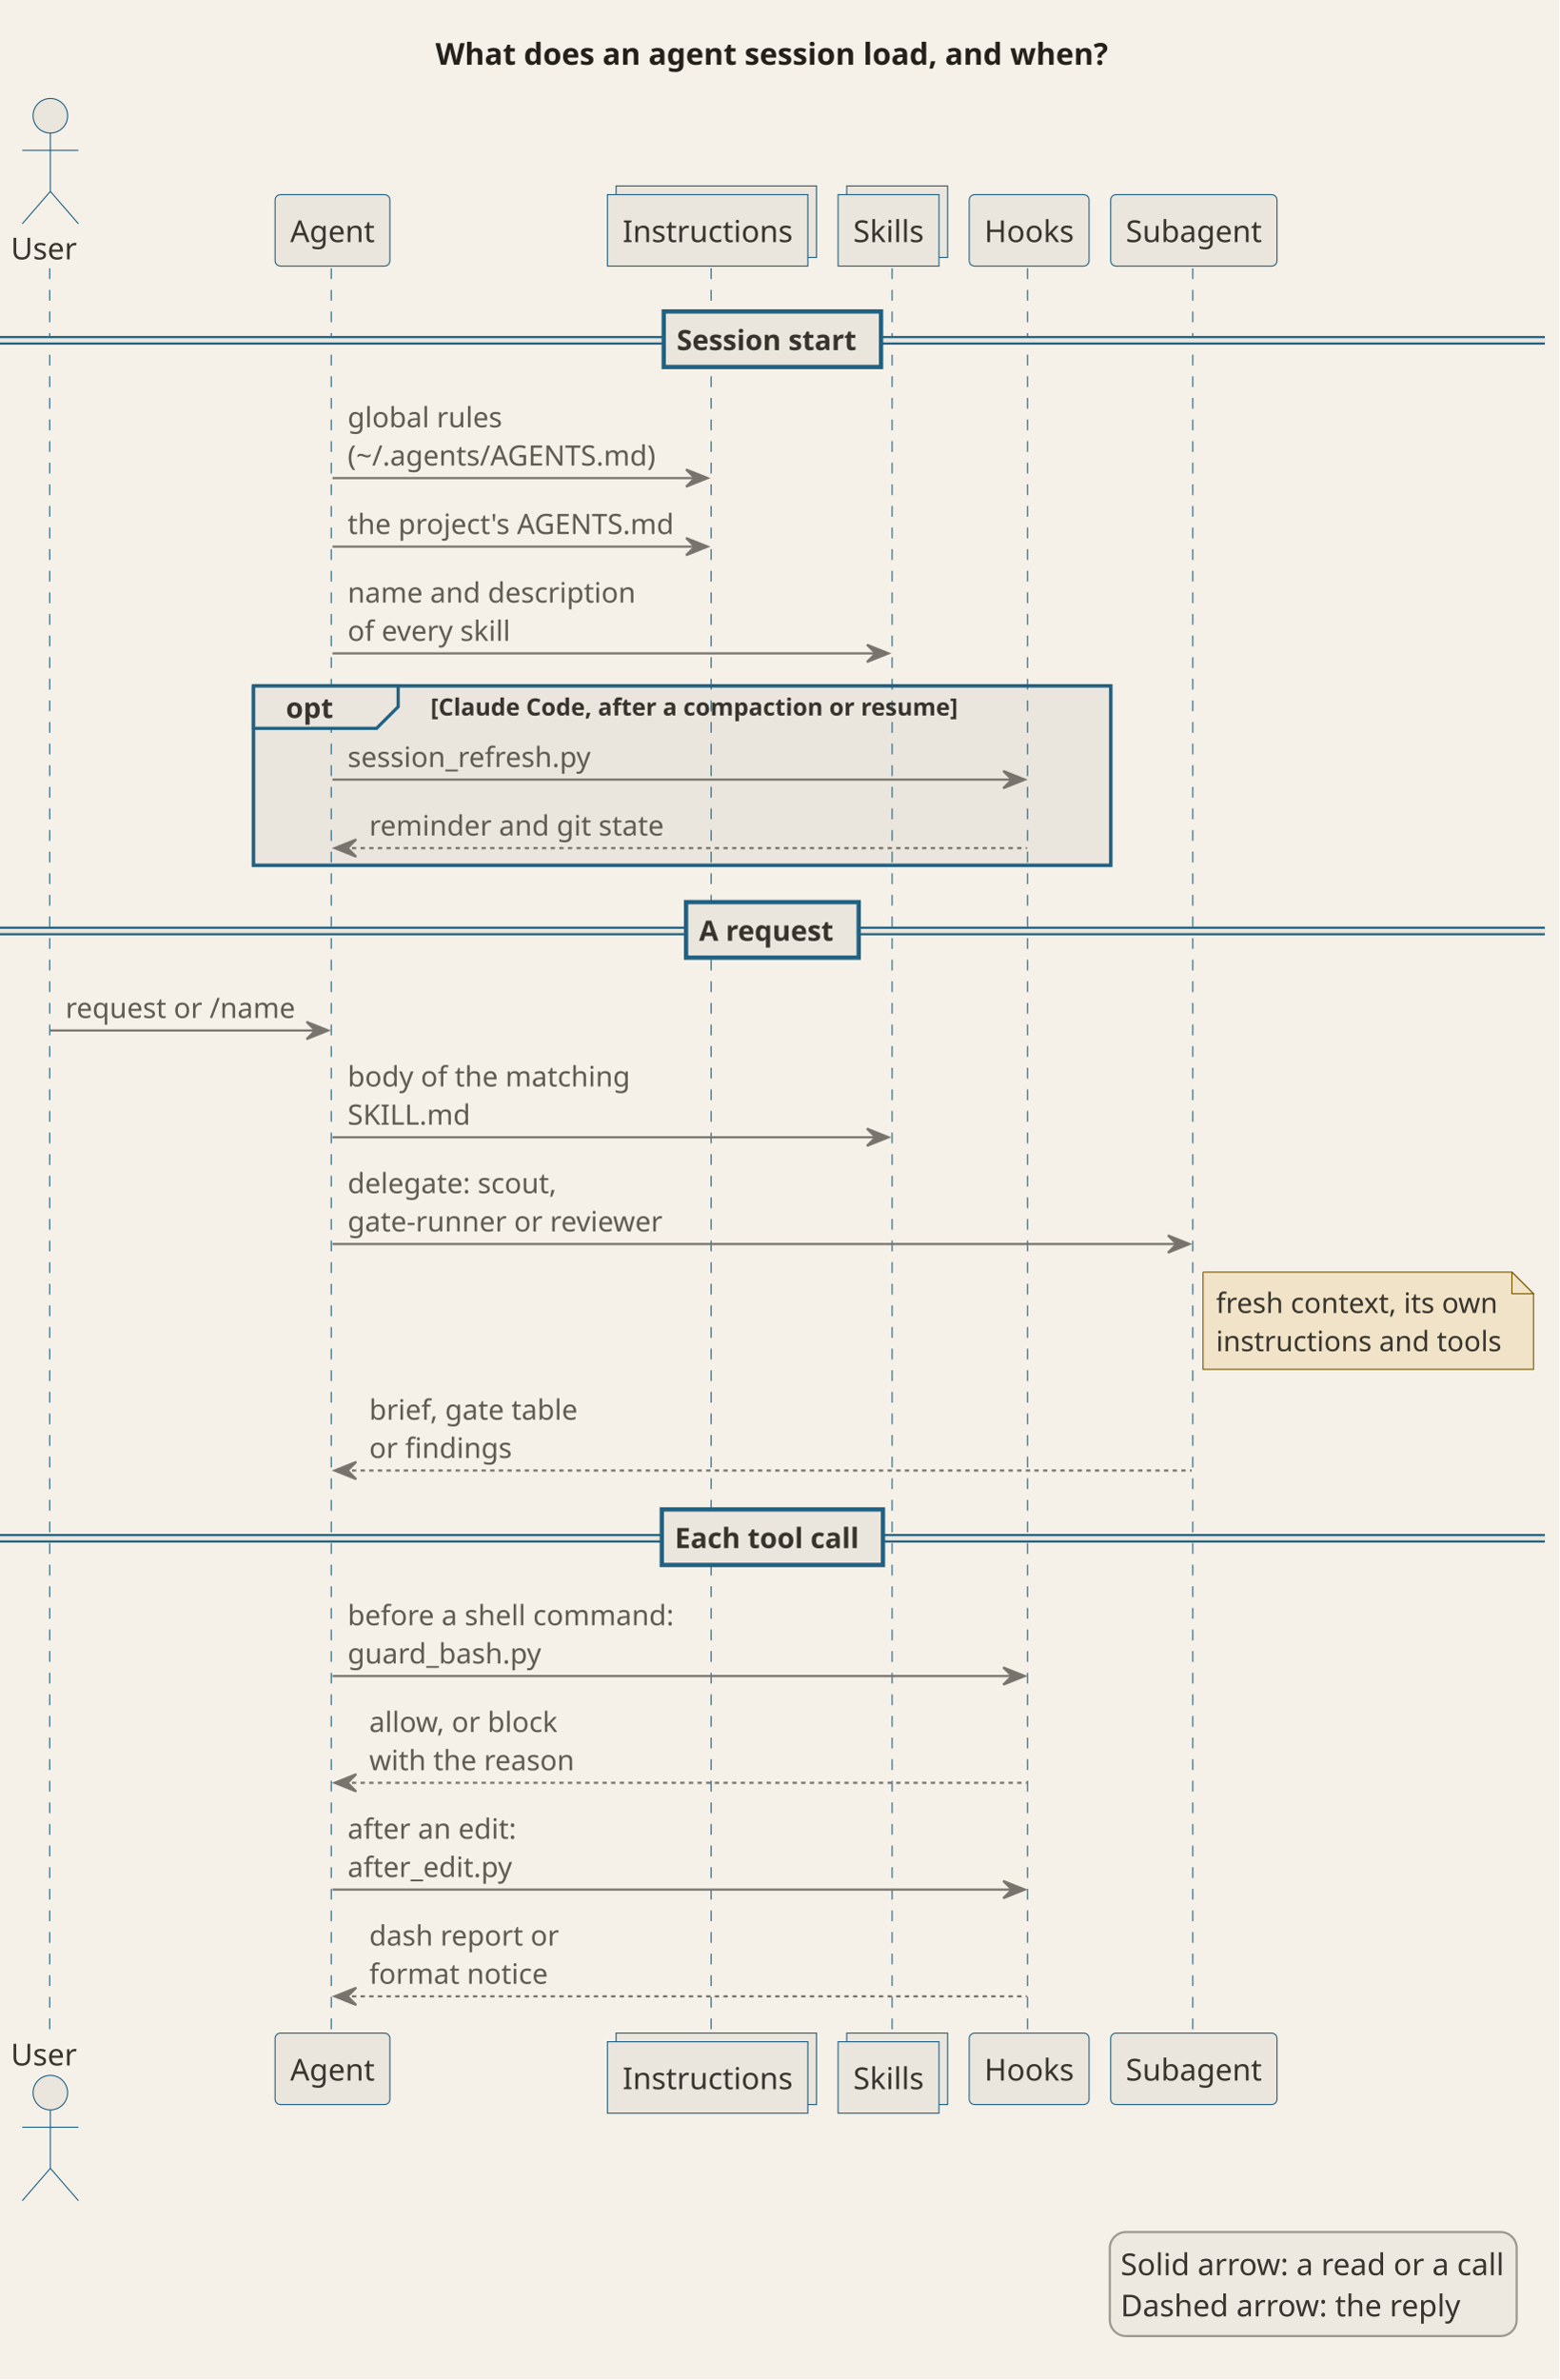
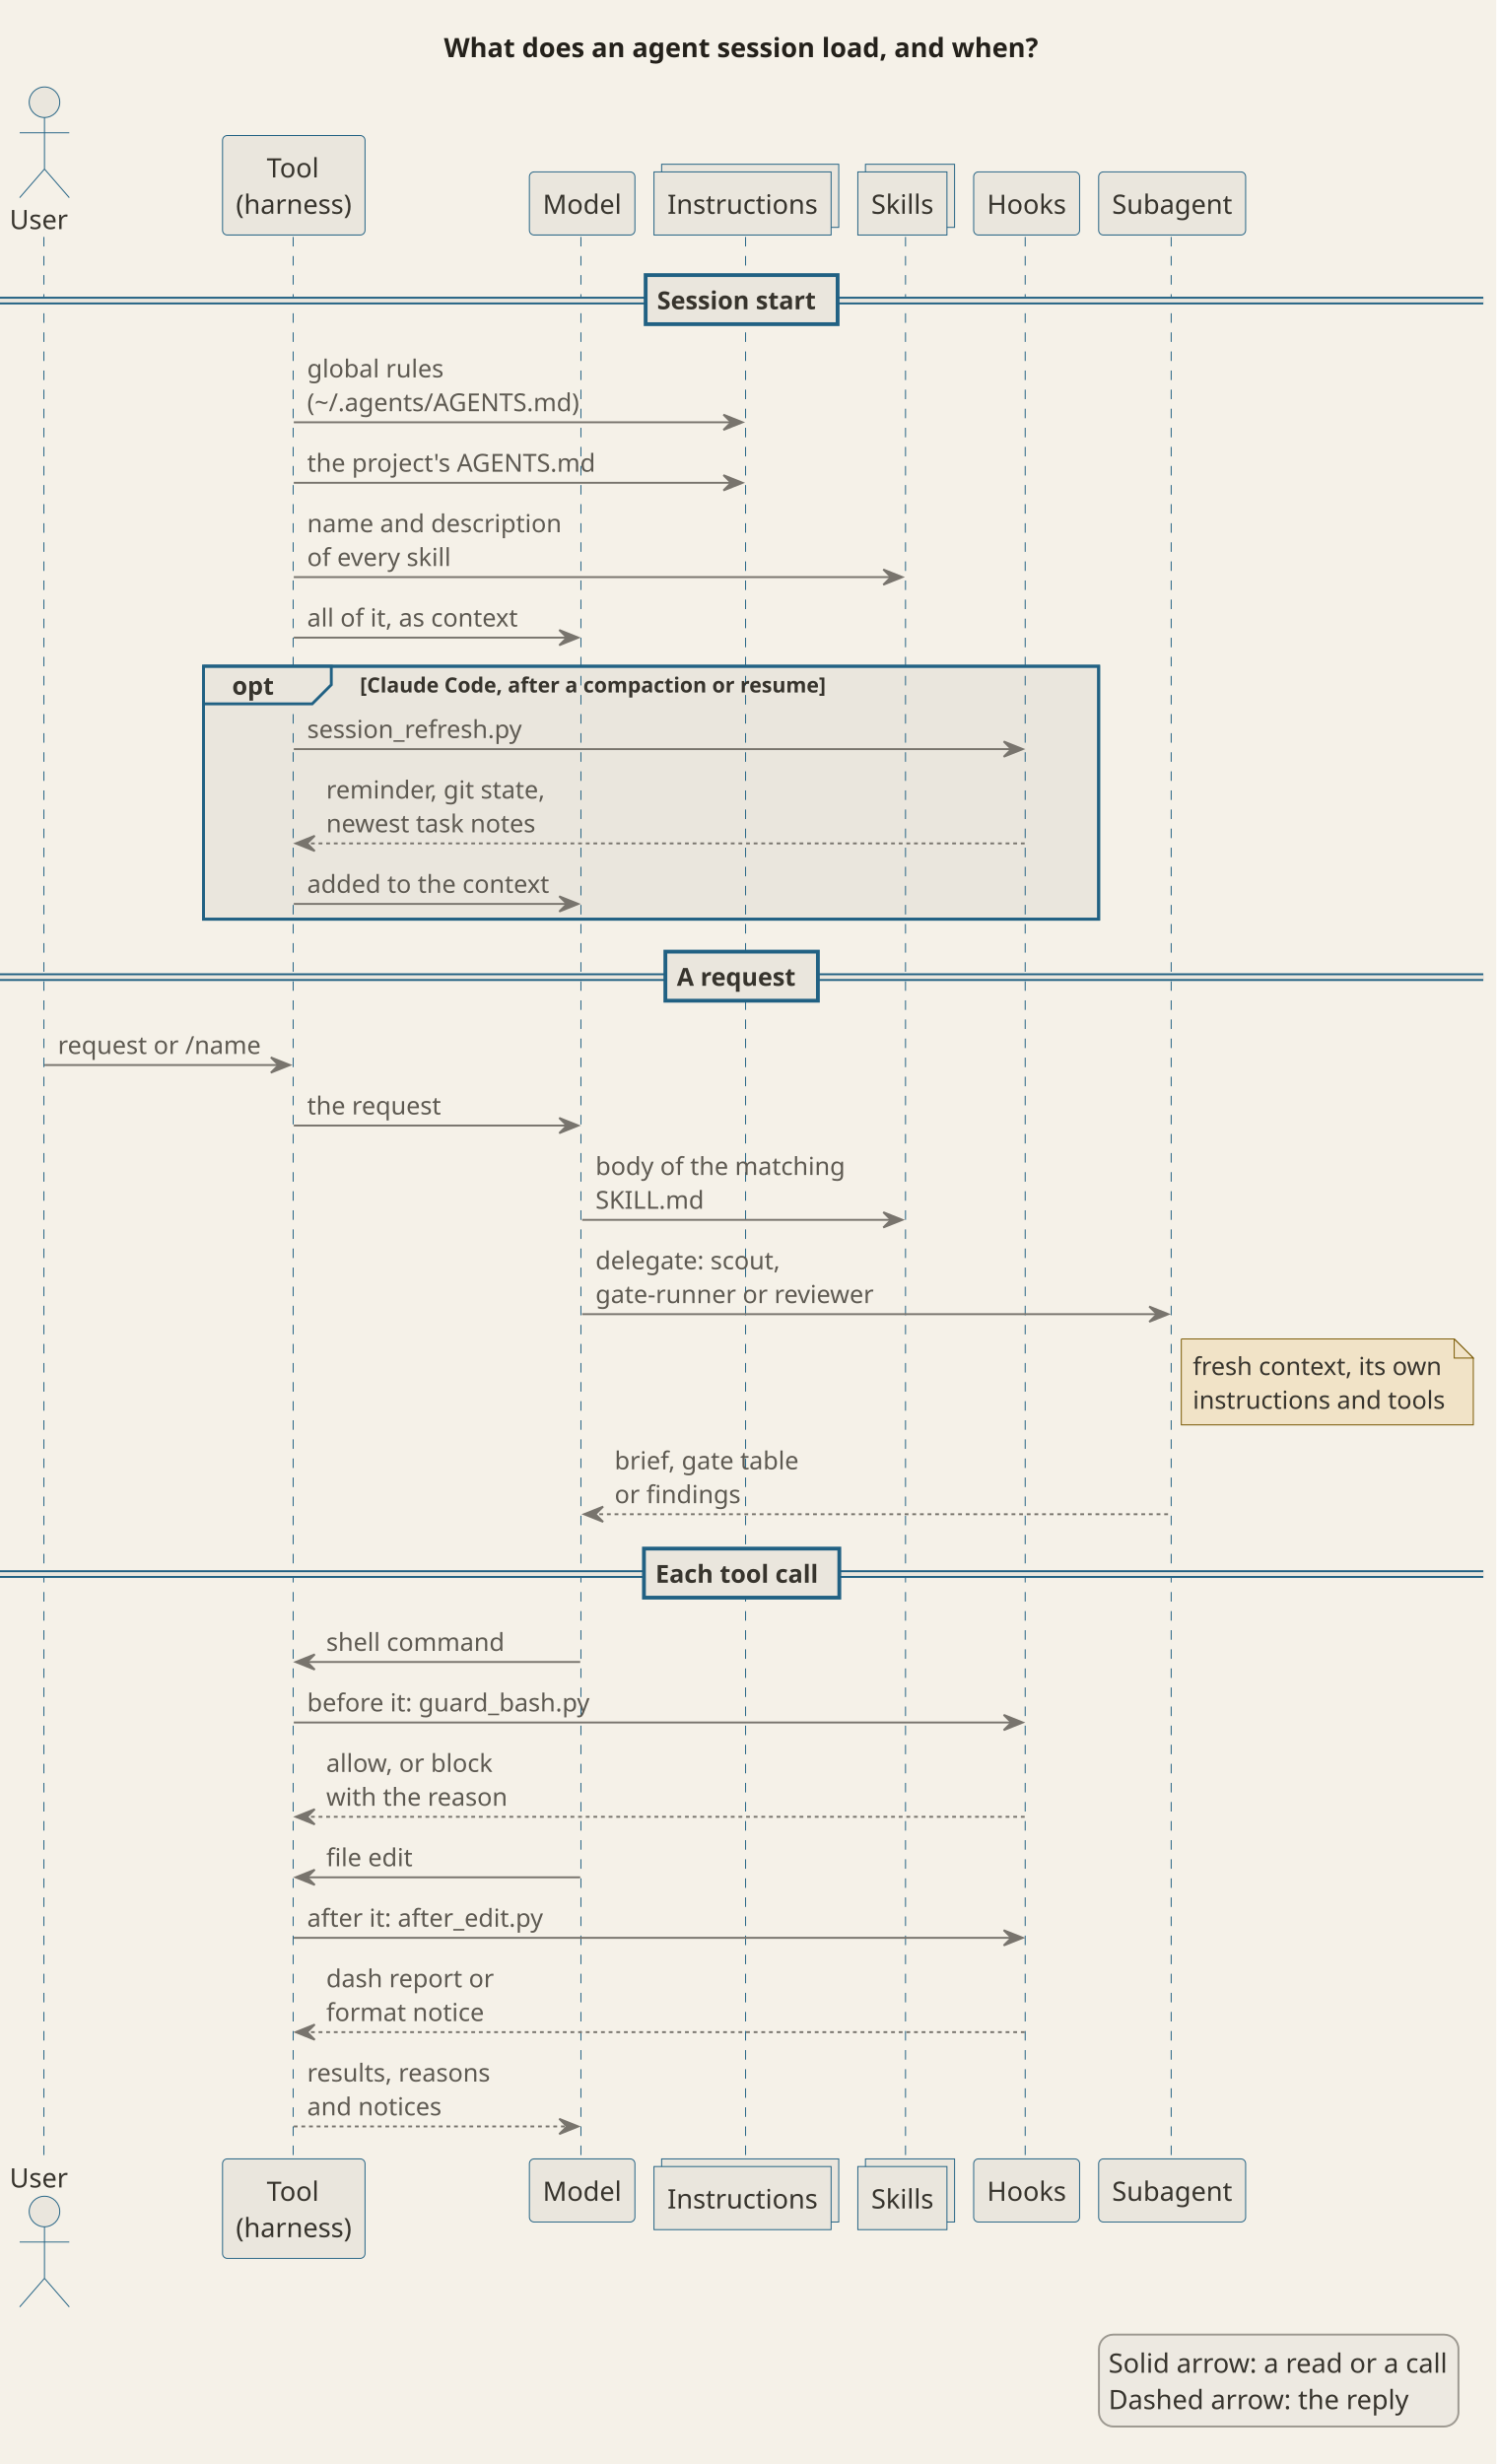
- <svg xmlns="http://www.w3.org/2000/svg" contentStyleType="text/css" data-diagram-type="SEQUENCE" height="1101px" preserveAspectRatio="none" style="width:722px;height:1101px;background:#F5F1E8;" version="1.1" viewBox="0 0 722 1101" width="722px" zoomAndPan="magnify">
+ <svg xmlns="http://www.w3.org/2000/svg" contentStyleType="text/css" data-diagram-type="SEQUENCE" height="1291px" preserveAspectRatio="none" style="width:784px;height:1291px;background:#F5F1E8;" version="1.1" viewBox="0 0 784 1291" width="784px" zoomAndPan="magnify">
  <defs />
  <g>
-     <rect fill="#F5F1E8" height="1101" style="stroke:none;stroke-width:1;" width="722" x="0" y="0" />
-     <text fill="#24211B" font-family="sans-serif" font-size="14" font-weight="bold" lengthAdjust="spacing" textLength="310.995" x="201.608" y="29.966">What does an agent session load, and when?</text>
-     <rect fill="#EAE6DD" height="83.118" style="stroke:#216183;stroke-width:1.5;" width="396.879" x="117.356" y="317.372" />
-     <g>
-       <rect fill="#000000" fill-opacity="0" height="817.769" width="8" x="19.309" y="124.136" />
-       <line style="stroke:#216183;stroke-width:0.5;stroke-dasharray:5.0,5.0;" x1="23" x2="23" y1="124.136" y2="941.904" />
-     </g>
-     <g>
-       <rect fill="#000000" fill-opacity="0" height="817.769" width="8" x="149.935" y="124.136" />
-       <line style="stroke:#216183;stroke-width:0.5;stroke-dasharray:5.0,5.0;" x1="153.356" x2="153.356" y1="124.136" y2="941.904" />
-     </g>
-     <g>
-       <rect fill="#000000" fill-opacity="0" height="817.769" width="8" x="325.632" y="124.136" />
-       <line style="stroke:#216183;stroke-width:0.5;stroke-dasharray:5.0,5.0;" x1="329.229" x2="329.229" y1="124.136" y2="941.904" />
-     </g>
-     <g>
-       <rect fill="#000000" fill-opacity="0" height="817.769" width="8" x="409.387" y="124.136" />
-       <line style="stroke:#216183;stroke-width:0.5;stroke-dasharray:5.0,5.0;" x1="413.035" x2="413.035" y1="124.136" y2="941.904" />
-     </g>
-     <g>
-       <rect fill="#000000" fill-opacity="0" height="817.769" width="8" x="472.487" y="124.136" />
-       <line style="stroke:#216183;stroke-width:0.5;stroke-dasharray:5.0,5.0;" x1="475.739" x2="475.739" y1="124.136" y2="941.904" />
-     </g>
-     <g>
-       <rect fill="#000000" fill-opacity="0" height="817.769" width="8" x="548.742" y="124.136" />
-       <line style="stroke:#216183;stroke-width:0.5;stroke-dasharray:5.0,5.0;" x1="552.235" x2="552.235" y1="124.136" y2="941.904" />
+     <rect fill="#F5F1E8" height="1291" style="stroke:none;stroke-width:1;" width="784" x="0" y="0" />
+     <text fill="#24211B" font-family="sans-serif" font-size="14" font-weight="bold" lengthAdjust="spacing" textLength="310.995" x="232.608" y="29.966">What does an agent session load, and when?</text>
+     <rect fill="#EAE6DD" height="132.53" style="stroke:#216183;stroke-width:1.5;" width="469.073" x="106.611" y="349.078" />
+     <g>
+       <rect fill="#000000" fill-opacity="0" height="1008.005" width="8" x="19.309" y="124.136" />
+       <line style="stroke:#216183;stroke-width:0.5;stroke-dasharray:5.0,5.0;" x1="23" x2="23" y1="124.136" y2="1132.14" />
+     </g>
+     <g>
+       <rect fill="#000000" fill-opacity="0" height="1008.005" width="8" x="149.935" y="124.136" />
+       <line style="stroke:#216183;stroke-width:0.5;stroke-dasharray:5.0,5.0;" x1="153.611" x2="153.611" y1="124.136" y2="1132.14" />
+     </g>
+     <g>
+       <rect fill="#000000" fill-opacity="0" height="1008.005" width="8" x="301.036" y="124.136" />
+       <line style="stroke:#216183;stroke-width:0.5;stroke-dasharray:5.0,5.0;" x1="304.393" x2="304.393" y1="124.136" y2="1132.14" />
+     </g>
+     <g>
+       <rect fill="#000000" fill-opacity="0" height="1008.005" width="8" x="387.082" y="124.136" />
+       <line style="stroke:#216183;stroke-width:0.5;stroke-dasharray:5.0,5.0;" x1="390.679" x2="390.679" y1="124.136" y2="1132.14" />
+     </g>
+     <g>
+       <rect fill="#000000" fill-opacity="0" height="1008.005" width="8" x="470.837" y="124.136" />
+       <line style="stroke:#216183;stroke-width:0.5;stroke-dasharray:5.0,5.0;" x1="474.485" x2="474.485" y1="124.136" y2="1132.14" />
+     </g>
+     <g>
+       <rect fill="#000000" fill-opacity="0" height="1008.005" width="8" x="533.937" y="124.136" />
+       <line style="stroke:#216183;stroke-width:0.5;stroke-dasharray:5.0,5.0;" x1="537.189" x2="537.189" y1="124.136" y2="1132.14" />
+     </g>
+     <g>
+       <rect fill="#000000" fill-opacity="0" height="1008.005" width="8" x="610.191" y="124.136" />
+       <line style="stroke:#216183;stroke-width:0.5;stroke-dasharray:5.0,5.0;" x1="613.684" x2="613.684" y1="124.136" y2="1132.14" />
    </g>
    <g class="participant participant-head" data-participant="user">
      <text fill="#37342D" font-family="sans-serif" font-size="14" lengthAdjust="spacing" textLength="30.618" x="5" y="120.034">User</text>
      <ellipse cx="23.309" cy="53.568" fill="#EAE6DD" rx="8" ry="8" style="stroke:#216183;stroke-width:0.5;" />
      <path d="M23.309,61.568 L23.309,88.568 M10.309,69.568 L36.309,69.568 M23.309,88.568 L10.309,103.568 M23.309,88.568 L36.309,103.568" fill="none" style="stroke:#216183;stroke-width:0.5;" />
    </g>
    <g class="participant participant-tail" data-participant="user">
-       <text fill="#37342D" font-family="sans-serif" font-size="14" lengthAdjust="spacing" textLength="30.618" x="5" y="955.87">User</text>
-       <ellipse cx="23.309" cy="968.472" fill="#EAE6DD" rx="8" ry="8" style="stroke:#216183;stroke-width:0.5;" />
-       <path d="M23.309,976.472 L23.309,1003.472 M10.309,984.472 L36.309,984.472 M23.309,1003.472 L10.309,1018.472 M23.309,1003.472 L36.309,1018.472" fill="none" style="stroke:#216183;stroke-width:0.5;" />
-     </g>
-     <g class="participant participant-head" data-participant="agent">
-       <rect fill="#EAE6DD" height="33.068" rx="2.5" ry="2.5" style="stroke:#216183;stroke-width:0.5;" width="53.158" x="127.356" y="90.068" />
-       <text fill="#37342D" font-family="sans-serif" font-size="14" lengthAdjust="spacing" textLength="39.158" x="134.356" y="112.034">Agent</text>
-     </g>
-     <g class="participant participant-tail" data-participant="agent">
-       <rect fill="#EAE6DD" height="33.068" rx="2.5" ry="2.5" style="stroke:#216183;stroke-width:0.5;" width="53.158" x="127.356" y="940.904" />
-       <text fill="#37342D" font-family="sans-serif" font-size="14" lengthAdjust="spacing" textLength="39.158" x="134.356" y="962.87">Agent</text>
+       <text fill="#37342D" font-family="sans-serif" font-size="14" lengthAdjust="spacing" textLength="30.618" x="5" y="1146.106">User</text>
+       <ellipse cx="23.309" cy="1158.708" fill="#EAE6DD" rx="8" ry="8" style="stroke:#216183;stroke-width:0.5;" />
+       <path d="M23.309,1166.708 L23.309,1193.708 M10.309,1174.708 L36.309,1174.708 M23.309,1193.708 L10.309,1208.708 M23.309,1193.708 L36.309,1208.708" fill="none" style="stroke:#216183;stroke-width:0.5;" />
+     </g>
+     <g class="participant participant-head" data-participant="tool">
+       <rect fill="#EAE6DD" height="52.136" rx="2.5" ry="2.5" style="stroke:#216183;stroke-width:0.5;" width="74.648" x="116.611" y="71" />
+       <text fill="#37342D" font-family="sans-serif" font-size="14" lengthAdjust="spacing" textLength="28.336" x="139.767" y="92.966">Tool</text>
+       <text fill="#37342D" font-family="sans-serif" font-size="14" lengthAdjust="spacing" textLength="60.648" x="123.611" y="112.034">(harness)</text>
+     </g>
+     <g class="participant participant-tail" data-participant="tool">
+       <rect fill="#EAE6DD" height="52.136" rx="2.5" ry="2.5" style="stroke:#216183;stroke-width:0.5;" width="74.648" x="116.611" y="1131.14" />
+       <text fill="#37342D" font-family="sans-serif" font-size="14" lengthAdjust="spacing" textLength="28.336" x="139.767" y="1153.106">Tool</text>
+       <text fill="#37342D" font-family="sans-serif" font-size="14" lengthAdjust="spacing" textLength="60.648" x="123.611" y="1172.174">(harness)</text>
+     </g>
+     <g class="participant participant-head" data-participant="model">
+       <rect fill="#EAE6DD" height="33.068" rx="2.5" ry="2.5" style="stroke:#216183;stroke-width:0.5;" width="55.286" x="277.393" y="90.068" />
+       <text fill="#37342D" font-family="sans-serif" font-size="14" lengthAdjust="spacing" textLength="41.286" x="284.393" y="112.034">Model</text>
+     </g>
+     <g class="participant participant-tail" data-participant="model">
+       <rect fill="#EAE6DD" height="33.068" rx="2.5" ry="2.5" style="stroke:#216183;stroke-width:0.5;" width="55.286" x="277.393" y="1131.14" />
+       <text fill="#37342D" font-family="sans-serif" font-size="14" lengthAdjust="spacing" textLength="41.286" x="284.393" y="1153.106">Model</text>
    </g>
    <g class="participant participant-head" data-participant="rules">
-       <rect fill="#EAE6DD" height="33.068" style="stroke:#216183;stroke-width:0.5;" width="92.806" x="285.229" y="86.068" />
-       <rect fill="#EAE6DD" height="33.068" style="stroke:#216183;stroke-width:0.5;" width="92.806" x="281.229" y="90.068" />
-       <text fill="#37342D" font-family="sans-serif" font-size="14" lengthAdjust="spacing" textLength="78.806" x="288.229" y="112.034">Instructions</text>
+       <rect fill="#EAE6DD" height="33.068" style="stroke:#216183;stroke-width:0.5;" width="92.806" x="346.679" y="86.068" />
+       <rect fill="#EAE6DD" height="33.068" style="stroke:#216183;stroke-width:0.5;" width="92.806" x="342.679" y="90.068" />
+       <text fill="#37342D" font-family="sans-serif" font-size="14" lengthAdjust="spacing" textLength="78.806" x="349.679" y="112.034">Instructions</text>
    </g>
    <g class="participant participant-tail" data-participant="rules">
-       <rect fill="#EAE6DD" height="33.068" style="stroke:#216183;stroke-width:0.5;" width="92.806" x="285.229" y="940.904" />
-       <rect fill="#EAE6DD" height="33.068" style="stroke:#216183;stroke-width:0.5;" width="92.806" x="281.229" y="944.904" />
-       <text fill="#37342D" font-family="sans-serif" font-size="14" lengthAdjust="spacing" textLength="78.806" x="288.229" y="966.87">Instructions</text>
+       <rect fill="#EAE6DD" height="33.068" style="stroke:#216183;stroke-width:0.5;" width="92.806" x="346.679" y="1131.14" />
+       <rect fill="#EAE6DD" height="33.068" style="stroke:#216183;stroke-width:0.5;" width="92.806" x="342.679" y="1135.14" />
+       <text fill="#37342D" font-family="sans-serif" font-size="14" lengthAdjust="spacing" textLength="78.806" x="349.679" y="1157.106">Instructions</text>
    </g>
    <g class="participant participant-head" data-participant="skills">
-       <rect fill="#EAE6DD" height="33.068" style="stroke:#216183;stroke-width:0.5;" width="46.704" x="392.035" y="86.068" />
-       <rect fill="#EAE6DD" height="33.068" style="stroke:#216183;stroke-width:0.5;" width="46.704" x="388.035" y="90.068" />
-       <text fill="#37342D" font-family="sans-serif" font-size="14" lengthAdjust="spacing" textLength="32.704" x="395.035" y="112.034">Skills</text>
+       <rect fill="#EAE6DD" height="33.068" style="stroke:#216183;stroke-width:0.5;" width="46.704" x="453.485" y="86.068" />
+       <rect fill="#EAE6DD" height="33.068" style="stroke:#216183;stroke-width:0.5;" width="46.704" x="449.485" y="90.068" />
+       <text fill="#37342D" font-family="sans-serif" font-size="14" lengthAdjust="spacing" textLength="32.704" x="456.485" y="112.034">Skills</text>
    </g>
    <g class="participant participant-tail" data-participant="skills">
-       <rect fill="#EAE6DD" height="33.068" style="stroke:#216183;stroke-width:0.5;" width="46.704" x="392.035" y="940.904" />
-       <rect fill="#EAE6DD" height="33.068" style="stroke:#216183;stroke-width:0.5;" width="46.704" x="388.035" y="944.904" />
-       <text fill="#37342D" font-family="sans-serif" font-size="14" lengthAdjust="spacing" textLength="32.704" x="395.035" y="966.87">Skills</text>
+       <rect fill="#EAE6DD" height="33.068" style="stroke:#216183;stroke-width:0.5;" width="46.704" x="453.485" y="1131.14" />
+       <rect fill="#EAE6DD" height="33.068" style="stroke:#216183;stroke-width:0.5;" width="46.704" x="449.485" y="1135.14" />
+       <text fill="#37342D" font-family="sans-serif" font-size="14" lengthAdjust="spacing" textLength="32.704" x="456.485" y="1157.106">Skills</text>
    </g>
    <g class="participant participant-head" data-participant="hooks">
-       <rect fill="#EAE6DD" height="33.068" rx="2.5" ry="2.5" style="stroke:#216183;stroke-width:0.5;" width="55.496" x="448.739" y="90.068" />
-       <text fill="#37342D" font-family="sans-serif" font-size="14" lengthAdjust="spacing" textLength="41.496" x="455.739" y="112.034">Hooks</text>
+       <rect fill="#EAE6DD" height="33.068" rx="2.5" ry="2.5" style="stroke:#216183;stroke-width:0.5;" width="55.496" x="510.189" y="90.068" />
+       <text fill="#37342D" font-family="sans-serif" font-size="14" lengthAdjust="spacing" textLength="41.496" x="517.189" y="112.034">Hooks</text>
    </g>
    <g class="participant participant-tail" data-participant="hooks">
-       <rect fill="#EAE6DD" height="33.068" rx="2.5" ry="2.5" style="stroke:#216183;stroke-width:0.5;" width="55.496" x="448.739" y="940.904" />
-       <text fill="#37342D" font-family="sans-serif" font-size="14" lengthAdjust="spacing" textLength="41.496" x="455.739" y="962.87">Hooks</text>
+       <rect fill="#EAE6DD" height="33.068" rx="2.5" ry="2.5" style="stroke:#216183;stroke-width:0.5;" width="55.496" x="510.189" y="1131.14" />
+       <text fill="#37342D" font-family="sans-serif" font-size="14" lengthAdjust="spacing" textLength="41.496" x="517.189" y="1153.106">Hooks</text>
    </g>
    <g class="participant participant-head" data-participant="sub">
-       <rect fill="#EAE6DD" height="33.068" rx="2.5" ry="2.5" style="stroke:#216183;stroke-width:0.5;" width="77.014" x="514.235" y="90.068" />
-       <text fill="#37342D" font-family="sans-serif" font-size="14" lengthAdjust="spacing" textLength="63.014" x="521.235" y="112.034">Subagent</text>
+       <rect fill="#EAE6DD" height="33.068" rx="2.5" ry="2.5" style="stroke:#216183;stroke-width:0.5;" width="77.014" x="575.684" y="90.068" />
+       <text fill="#37342D" font-family="sans-serif" font-size="14" lengthAdjust="spacing" textLength="63.014" x="582.684" y="112.034">Subagent</text>
    </g>
    <g class="participant participant-tail" data-participant="sub">
-       <rect fill="#EAE6DD" height="33.068" rx="2.5" ry="2.5" style="stroke:#216183;stroke-width:0.5;" width="77.014" x="514.235" y="940.904" />
-       <text fill="#37342D" font-family="sans-serif" font-size="14" lengthAdjust="spacing" textLength="63.014" x="521.235" y="962.87">Subagent</text>
-     </g>
-     <rect fill="#EAE6DD" height="3" style="stroke:#EAE6DD;stroke-width:1;" width="715.21" x="0" y="155.989" />
-     <line style="stroke:#216183;stroke-width:1;" x1="0" x2="715.21" y1="155.989" y2="155.989" />
-     <line style="stroke:#216183;stroke-width:1;" x1="0" x2="715.21" y1="158.989" y2="158.989" />
-     <rect fill="#EAE6DD" height="25.706" style="stroke:#216183;stroke-width:2;" width="100.606" x="307.302" y="144.136" />
-     <text fill="#37342D" font-family="sans-serif" font-size="13" font-weight="bold" lengthAdjust="spacing" textLength="83.226" x="313.302" y="162.033">Session start</text>
-     <g class="message" data-participant-1="agent" data-participant-2="rules">
-       <polygon fill="#78746D" points="317.632,217.254,327.632,221.254,317.632,225.254,321.632,221.254" style="stroke:#78746D;stroke-width:1;" />
-       <line style="stroke:#78746D;stroke-width:1;" x1="153.935" x2="323.632" y1="221.254" y2="221.254" />
+       <rect fill="#EAE6DD" height="33.068" rx="2.5" ry="2.5" style="stroke:#216183;stroke-width:0.5;" width="77.014" x="575.684" y="1131.14" />
+       <text fill="#37342D" font-family="sans-serif" font-size="14" lengthAdjust="spacing" textLength="63.014" x="582.684" y="1153.106">Subagent</text>
+     </g>
+     <rect fill="#EAE6DD" height="3" style="stroke:#EAE6DD;stroke-width:1;" width="777.21" x="0" y="155.989" />
+     <line style="stroke:#216183;stroke-width:1;" x1="0" x2="777.21" y1="155.989" y2="155.989" />
+     <line style="stroke:#216183;stroke-width:1;" x1="0" x2="777.21" y1="158.989" y2="158.989" />
+     <rect fill="#EAE6DD" height="25.706" style="stroke:#216183;stroke-width:2;" width="100.606" x="338.302" y="144.136" />
+     <text fill="#37342D" font-family="sans-serif" font-size="13" font-weight="bold" lengthAdjust="spacing" textLength="83.226" x="344.302" y="162.033">Session start</text>
+     <g class="message" data-participant-1="tool" data-participant-2="rules">
+       <polygon fill="#78746D" points="379.082,217.254,389.082,221.254,379.082,225.254,383.082,221.254" style="stroke:#78746D;stroke-width:1;" />
+       <line style="stroke:#78746D;stroke-width:1;" x1="153.935" x2="385.082" y1="221.254" y2="221.254" />
      <text fill="#5E5A52" font-family="sans-serif" font-size="13" lengthAdjust="spacing" textLength="71.552" x="160.935" y="197.739">global rules</text>
      <text fill="#5E5A52" font-family="sans-serif" font-size="13" lengthAdjust="spacing" textLength="142.844" x="160.935" y="215.445">(~/.agents/AGENTS.md)</text>
    </g>
-     <g class="message" data-participant-1="agent" data-participant-2="rules">
-       <polygon fill="#78746D" points="317.632,248.96,327.632,252.96,317.632,256.96,321.632,252.96" style="stroke:#78746D;stroke-width:1;" />
-       <line style="stroke:#78746D;stroke-width:1;" x1="153.935" x2="323.632" y1="252.96" y2="252.96" />
+     <g class="message" data-participant-1="tool" data-participant-2="rules">
+       <polygon fill="#78746D" points="379.082,248.96,389.082,252.96,379.082,256.96,383.082,252.96" style="stroke:#78746D;stroke-width:1;" />
+       <line style="stroke:#78746D;stroke-width:1;" x1="153.935" x2="385.082" y1="252.96" y2="252.96" />
      <text fill="#5E5A52" font-family="sans-serif" font-size="13" lengthAdjust="spacing" textLength="151.697" x="160.935" y="247.151">the project's AGENTS.md</text>
    </g>
-     <g class="message" data-participant-1="agent" data-participant-2="skills">
-       <polygon fill="#78746D" points="401.387,298.372,411.387,302.372,401.387,306.372,405.387,302.372" style="stroke:#78746D;stroke-width:1;" />
-       <line style="stroke:#78746D;stroke-width:1;" x1="153.935" x2="407.387" y1="302.372" y2="302.372" />
+     <g class="message" data-participant-1="tool" data-participant-2="skills">
+       <polygon fill="#78746D" points="462.837,298.372,472.837,302.372,462.837,306.372,466.837,302.372" style="stroke:#78746D;stroke-width:1;" />
+       <line style="stroke:#78746D;stroke-width:1;" x1="153.935" x2="468.837" y1="302.372" y2="302.372" />
      <text fill="#5E5A52" font-family="sans-serif" font-size="13" lengthAdjust="spacing" textLength="133.354" x="160.935" y="278.857">name and description</text>
      <text fill="#5E5A52" font-family="sans-serif" font-size="13" lengthAdjust="spacing" textLength="75.595" x="160.935" y="296.563">of every skill</text>
    </g>
-     <path d="M117.356,317.372 L184.339,317.372 L184.339,327.078 L174.339,337.078 L117.356,337.078 L117.356,317.372" fill="#EAE6DD" style="stroke:#216183;stroke-width:1.5;" />
-     <rect fill="none" height="83.118" style="stroke:#216183;stroke-width:1.5;" width="396.879" x="117.356" y="317.372" />
-     <text fill="#37342D" font-family="sans-serif" font-size="13" font-weight="bold" lengthAdjust="spacing" textLength="21.983" x="132.356" y="332.269">opt</text>
-     <text fill="#37342D" font-family="sans-serif" font-size="11" font-weight="bold" lengthAdjust="spacing" textLength="244.143" x="199.339" y="331.131">[Claude Code, after a compaction or resume]</text>
-     <g class="message" data-participant-1="agent" data-participant-2="hooks">
-       <polygon fill="#78746D" points="464.487,356.784,474.487,360.784,464.487,364.784,468.487,360.784" style="stroke:#78746D;stroke-width:1;" />
-       <line style="stroke:#78746D;stroke-width:1;" x1="153.935" x2="470.487" y1="360.784" y2="360.784" />
-       <text fill="#5E5A52" font-family="sans-serif" font-size="13" lengthAdjust="spacing" textLength="113.282" x="160.935" y="354.975">session_refresh.py</text>
-     </g>
-     <g class="message" data-participant-1="hooks" data-participant-2="agent">
-       <polygon fill="#78746D" points="164.935,388.49,154.935,392.49,164.935,396.49,160.935,392.49" style="stroke:#78746D;stroke-width:1;" />
-       <line style="stroke:#78746D;stroke-width:1;stroke-dasharray:2.0,2.0;" x1="158.935" x2="475.487" y1="392.49" y2="392.49" />
-       <text fill="#5E5A52" font-family="sans-serif" font-size="13" lengthAdjust="spacing" textLength="136.682" x="170.935" y="386.681">reminder and git state</text>
-     </g>
-     <rect fill="#EAE6DD" height="3" style="stroke:#EAE6DD;stroke-width:1;" width="715.21" x="0" y="429.343" />
-     <line style="stroke:#216183;stroke-width:1;" x1="0" x2="715.21" y1="429.343" y2="429.343" />
-     <line style="stroke:#216183;stroke-width:1;" x1="0" x2="715.21" y1="432.343" y2="432.343" />
-     <rect fill="#EAE6DD" height="25.706" style="stroke:#216183;stroke-width:2;" width="79.923" x="317.644" y="417.49" />
-     <text fill="#37342D" font-family="sans-serif" font-size="13" font-weight="bold" lengthAdjust="spacing" textLength="62.543" x="323.644" y="435.387">A request</text>
-     <g class="message" data-participant-1="user" data-participant-2="agent">
-       <polygon fill="#78746D" points="141.935,472.902,151.935,476.902,141.935,480.902,145.935,476.902" style="stroke:#78746D;stroke-width:1;" />
-       <line style="stroke:#78746D;stroke-width:1;" x1="23.309" x2="147.935" y1="476.902" y2="476.902" />
-       <text fill="#5E5A52" font-family="sans-serif" font-size="13" lengthAdjust="spacing" textLength="106.626" x="30.309" y="471.093">request or /name</text>
-     </g>
-     <g class="message" data-participant-1="agent" data-participant-2="skills">
-       <polygon fill="#78746D" points="401.387,522.314,411.387,526.314,401.387,530.314,405.387,526.314" style="stroke:#78746D;stroke-width:1;" />
-       <line style="stroke:#78746D;stroke-width:1;" x1="153.935" x2="407.387" y1="526.314" y2="526.314" />
-       <text fill="#5E5A52" font-family="sans-serif" font-size="13" lengthAdjust="spacing" textLength="130.819" x="160.935" y="502.799">body of the matching</text>
-       <text fill="#5E5A52" font-family="sans-serif" font-size="13" lengthAdjust="spacing" textLength="56.849" x="160.935" y="520.505">SKILL.md</text>
-     </g>
-     <g class="message" data-participant-1="agent" data-participant-2="sub">
-       <polygon fill="#78746D" points="540.742,571.726,550.742,575.726,540.742,579.726,544.742,575.726" style="stroke:#78746D;stroke-width:1;" />
-       <line style="stroke:#78746D;stroke-width:1;" x1="153.935" x2="546.742" y1="575.726" y2="575.726" />
-       <text fill="#5E5A52" font-family="sans-serif" font-size="13" lengthAdjust="spacing" textLength="96.733" x="160.935" y="552.211">delegate: scout,</text>
-       <text fill="#5E5A52" font-family="sans-serif" font-size="13" lengthAdjust="spacing" textLength="146.575" x="160.935" y="569.917">gate-runner or reviewer</text>
-     </g>
-     <path d="M557,588.726 L557,633.726 L710,633.726 L710,598.726 L700,588.726 L557,588.726" fill="#F1E3C7" style="stroke:#775600;stroke-width:0.5;" />
-     <path d="M700,588.726 L700,598.726 L710,598.726 L700,588.726" fill="#F1E3C7" style="stroke:#775600;stroke-width:0.5;" />
-     <text fill="#37342D" font-family="sans-serif" font-size="13" lengthAdjust="spacing" textLength="131.183" x="563" y="607.623">fresh context, its own</text>
-     <text fill="#37342D" font-family="sans-serif" font-size="13" lengthAdjust="spacing" textLength="132.21" x="563" y="625.329">instructions and tools</text>
-     <g class="message" data-participant-1="sub" data-participant-2="agent">
-       <polygon fill="#78746D" points="164.935,676.55,154.935,680.55,164.935,684.55,160.935,680.55" style="stroke:#78746D;stroke-width:1;" />
-       <line style="stroke:#78746D;stroke-width:1;stroke-dasharray:2.0,2.0;" x1="158.935" x2="551.742" y1="680.55" y2="680.55" />
-       <text fill="#5E5A52" font-family="sans-serif" font-size="13" lengthAdjust="spacing" textLength="96.746" x="170.935" y="657.035">brief, gate table</text>
-       <text fill="#5E5A52" font-family="sans-serif" font-size="13" lengthAdjust="spacing" textLength="66.079" x="170.935" y="674.741">or findings</text>
-     </g>
-     <rect fill="#EAE6DD" height="3" style="stroke:#EAE6DD;stroke-width:1;" width="715.21" x="0" y="710.403" />
-     <line style="stroke:#216183;stroke-width:1;" x1="0" x2="715.21" y1="710.403" y2="710.403" />
-     <line style="stroke:#216183;stroke-width:1;" x1="0" x2="715.21" y1="713.403" y2="713.403" />
-     <rect fill="#EAE6DD" height="25.706" style="stroke:#216183;stroke-width:2;" width="102.374" x="306.418" y="698.55" />
-     <text fill="#37342D" font-family="sans-serif" font-size="13" font-weight="bold" lengthAdjust="spacing" textLength="84.994" x="312.418" y="716.447">Each tool call</text>
-     <g class="message" data-participant-1="agent" data-participant-2="hooks">
-       <polygon fill="#78746D" points="464.487,771.668,474.487,775.668,464.487,779.668,468.487,775.668" style="stroke:#78746D;stroke-width:1;" />
-       <line style="stroke:#78746D;stroke-width:1;" x1="153.935" x2="470.487" y1="775.668" y2="775.668" />
-       <text fill="#5E5A52" font-family="sans-serif" font-size="13" lengthAdjust="spacing" textLength="151.32" x="160.935" y="752.153">before a shell command:</text>
-       <text fill="#5E5A52" font-family="sans-serif" font-size="13" lengthAdjust="spacing" textLength="90.116" x="160.935" y="769.859">guard_bash.py</text>
-     </g>
-     <g class="message" data-participant-1="hooks" data-participant-2="agent">
-       <polygon fill="#78746D" points="164.935,821.08,154.935,825.08,164.935,829.08,160.935,825.08" style="stroke:#78746D;stroke-width:1;" />
-       <line style="stroke:#78746D;stroke-width:1;stroke-dasharray:2.0,2.0;" x1="158.935" x2="475.487" y1="825.08" y2="825.08" />
-       <text fill="#5E5A52" font-family="sans-serif" font-size="13" lengthAdjust="spacing" textLength="87.958" x="170.935" y="801.565">allow, or block</text>
-       <text fill="#5E5A52" font-family="sans-serif" font-size="13" lengthAdjust="spacing" textLength="95.238" x="170.935" y="819.271">with the reason</text>
-     </g>
-     <g class="message" data-participant-1="agent" data-participant-2="hooks">
-       <polygon fill="#78746D" points="464.487,870.492,474.487,874.492,464.487,878.492,468.487,874.492" style="stroke:#78746D;stroke-width:1;" />
-       <line style="stroke:#78746D;stroke-width:1;" x1="153.935" x2="470.487" y1="874.492" y2="874.492" />
-       <text fill="#5E5A52" font-family="sans-serif" font-size="13" lengthAdjust="spacing" textLength="78.104" x="160.935" y="850.977">after an edit:</text>
-       <text fill="#5E5A52" font-family="sans-serif" font-size="13" lengthAdjust="spacing" textLength="76.414" x="160.935" y="868.683">after_edit.py</text>
-     </g>
-     <g class="message" data-participant-1="hooks" data-participant-2="agent">
-       <polygon fill="#78746D" points="164.935,919.904,154.935,923.904,164.935,927.904,160.935,923.904" style="stroke:#78746D;stroke-width:1;" />
-       <line style="stroke:#78746D;stroke-width:1;stroke-dasharray:2.0,2.0;" x1="158.935" x2="475.487" y1="923.904" y2="923.904" />
-       <text fill="#5E5A52" font-family="sans-serif" font-size="13" lengthAdjust="spacing" textLength="88.166" x="170.935" y="900.389">dash report or</text>
-       <text fill="#5E5A52" font-family="sans-serif" font-size="13" lengthAdjust="spacing" textLength="82.745" x="170.935" y="918.095">format notice</text>
-     </g>
-     <rect fill="#EDE9E1" height="48.136" rx="7.5" ry="7.5" style="stroke:#9C9890;stroke-width:1;" width="188.373" x="513.837" y="1032.972" />
-     <text fill="#37342D" font-family="sans-serif" font-size="14" lengthAdjust="spacing" textLength="178.373" x="518.837" y="1052.938">Solid arrow: a read or a call</text>
-     <text fill="#37342D" font-family="sans-serif" font-size="14" lengthAdjust="spacing" textLength="158.143" x="518.837" y="1072.006">Dashed arrow: the reply</text>
+     <g class="message" data-participant-1="tool" data-participant-2="model">
+       <polygon fill="#78746D" points="293.036,330.078,303.036,334.078,293.036,338.078,297.036,334.078" style="stroke:#78746D;stroke-width:1;" />
+       <line style="stroke:#78746D;stroke-width:1;" x1="153.935" x2="299.036" y1="334.078" y2="334.078" />
+       <text fill="#5E5A52" font-family="sans-serif" font-size="13" lengthAdjust="spacing" textLength="110.643" x="160.935" y="328.269">all of it, as context</text>
+     </g>
+     <path d="M106.611,349.078 L173.594,349.078 L173.594,358.784 L163.594,368.784 L106.611,368.784 L106.611,349.078" fill="#EAE6DD" style="stroke:#216183;stroke-width:1.5;" />
+     <rect fill="none" height="132.53" style="stroke:#216183;stroke-width:1.5;" width="469.073" x="106.611" y="349.078" />
+     <text fill="#37342D" font-family="sans-serif" font-size="13" font-weight="bold" lengthAdjust="spacing" textLength="21.983" x="121.611" y="363.975">opt</text>
+     <text fill="#37342D" font-family="sans-serif" font-size="11" font-weight="bold" lengthAdjust="spacing" textLength="244.143" x="188.594" y="362.837">[Claude Code, after a compaction or resume]</text>
+     <g class="message" data-participant-1="tool" data-participant-2="hooks">
+       <polygon fill="#78746D" points="525.937,388.49,535.937,392.49,525.937,396.49,529.937,392.49" style="stroke:#78746D;stroke-width:1;" />
+       <line style="stroke:#78746D;stroke-width:1;" x1="153.935" x2="531.937" y1="392.49" y2="392.49" />
+       <text fill="#5E5A52" font-family="sans-serif" font-size="13" lengthAdjust="spacing" textLength="113.282" x="160.935" y="386.681">session_refresh.py</text>
+     </g>
+     <g class="message" data-participant-1="hooks" data-participant-2="tool">
+       <polygon fill="#78746D" points="164.935,437.902,154.935,441.902,164.935,445.902,160.935,441.902" style="stroke:#78746D;stroke-width:1;" />
+       <line style="stroke:#78746D;stroke-width:1;stroke-dasharray:2.0,2.0;" x1="158.935" x2="536.937" y1="441.902" y2="441.902" />
+       <text fill="#5E5A52" font-family="sans-serif" font-size="13" lengthAdjust="spacing" textLength="116.948" x="170.935" y="418.387">reminder, git state,</text>
+       <text fill="#5E5A52" font-family="sans-serif" font-size="13" lengthAdjust="spacing" textLength="109.902" x="170.935" y="436.093">newest task notes</text>
+     </g>
+     <g class="message" data-participant-1="tool" data-participant-2="model">
+       <polygon fill="#78746D" points="293.036,469.608,303.036,473.608,293.036,477.608,297.036,473.608" style="stroke:#78746D;stroke-width:1;" />
+       <line style="stroke:#78746D;stroke-width:1;" x1="153.935" x2="299.036" y1="473.608" y2="473.608" />
+       <text fill="#5E5A52" font-family="sans-serif" font-size="13" lengthAdjust="spacing" textLength="127.101" x="160.935" y="467.799">added to the context</text>
+     </g>
+     <rect fill="#EAE6DD" height="3" style="stroke:#EAE6DD;stroke-width:1;" width="777.21" x="0" y="510.461" />
+     <line style="stroke:#216183;stroke-width:1;" x1="0" x2="777.21" y1="510.461" y2="510.461" />
+     <line style="stroke:#216183;stroke-width:1;" x1="0" x2="777.21" y1="513.461" y2="513.461" />
+     <rect fill="#EAE6DD" height="25.706" style="stroke:#216183;stroke-width:2;" width="79.923" x="348.644" y="498.608" />
+     <text fill="#37342D" font-family="sans-serif" font-size="13" font-weight="bold" lengthAdjust="spacing" textLength="62.543" x="354.644" y="516.505">A request</text>
+     <g class="message" data-participant-1="user" data-participant-2="tool">
+       <polygon fill="#78746D" points="141.935,554.02,151.935,558.02,141.935,562.02,145.935,558.02" style="stroke:#78746D;stroke-width:1;" />
+       <line style="stroke:#78746D;stroke-width:1;" x1="23.309" x2="147.935" y1="558.02" y2="558.02" />
+       <text fill="#5E5A52" font-family="sans-serif" font-size="13" lengthAdjust="spacing" textLength="106.626" x="30.309" y="552.211">request or /name</text>
+     </g>
+     <g class="message" data-participant-1="tool" data-participant-2="model">
+       <polygon fill="#78746D" points="293.036,585.726,303.036,589.726,293.036,593.726,297.036,589.726" style="stroke:#78746D;stroke-width:1;" />
+       <line style="stroke:#78746D;stroke-width:1;" x1="153.935" x2="299.036" y1="589.726" y2="589.726" />
+       <text fill="#5E5A52" font-family="sans-serif" font-size="13" lengthAdjust="spacing" textLength="70.421" x="160.935" y="583.917">the request</text>
+     </g>
+     <g class="message" data-participant-1="model" data-participant-2="skills">
+       <polygon fill="#78746D" points="462.837,635.138,472.837,639.138,462.837,643.138,466.837,639.138" style="stroke:#78746D;stroke-width:1;" />
+       <line style="stroke:#78746D;stroke-width:1;" x1="305.036" x2="468.837" y1="639.138" y2="639.138" />
+       <text fill="#5E5A52" font-family="sans-serif" font-size="13" lengthAdjust="spacing" textLength="130.819" x="312.036" y="615.623">body of the matching</text>
+       <text fill="#5E5A52" font-family="sans-serif" font-size="13" lengthAdjust="spacing" textLength="56.849" x="312.036" y="633.329">SKILL.md</text>
+     </g>
+     <g class="message" data-participant-1="model" data-participant-2="sub">
+       <polygon fill="#78746D" points="602.191,684.55,612.191,688.55,602.191,692.55,606.191,688.55" style="stroke:#78746D;stroke-width:1;" />
+       <line style="stroke:#78746D;stroke-width:1;" x1="305.036" x2="608.191" y1="688.55" y2="688.55" />
+       <text fill="#5E5A52" font-family="sans-serif" font-size="13" lengthAdjust="spacing" textLength="96.733" x="312.036" y="665.035">delegate: scout,</text>
+       <text fill="#5E5A52" font-family="sans-serif" font-size="13" lengthAdjust="spacing" textLength="146.575" x="312.036" y="682.741">gate-runner or reviewer</text>
+     </g>
+     <path d="M619,701.55 L619,746.55 L772,746.55 L772,711.55 L762,701.55 L619,701.55" fill="#F1E3C7" style="stroke:#775600;stroke-width:0.5;" />
+     <path d="M762,701.55 L762,711.55 L772,711.55 L762,701.55" fill="#F1E3C7" style="stroke:#775600;stroke-width:0.5;" />
+     <text fill="#37342D" font-family="sans-serif" font-size="13" lengthAdjust="spacing" textLength="131.183" x="625" y="720.447">fresh context, its own</text>
+     <text fill="#37342D" font-family="sans-serif" font-size="13" lengthAdjust="spacing" textLength="132.21" x="625" y="738.153">instructions and tools</text>
+     <g class="message" data-participant-1="sub" data-participant-2="model">
+       <polygon fill="#78746D" points="316.036,789.374,306.036,793.374,316.036,797.374,312.036,793.374" style="stroke:#78746D;stroke-width:1;" />
+       <line style="stroke:#78746D;stroke-width:1;stroke-dasharray:2.0,2.0;" x1="310.036" x2="613.191" y1="793.374" y2="793.374" />
+       <text fill="#5E5A52" font-family="sans-serif" font-size="13" lengthAdjust="spacing" textLength="96.746" x="322.036" y="769.859">brief, gate table</text>
+       <text fill="#5E5A52" font-family="sans-serif" font-size="13" lengthAdjust="spacing" textLength="66.079" x="322.036" y="787.565">or findings</text>
+     </g>
+     <rect fill="#EAE6DD" height="3" style="stroke:#EAE6DD;stroke-width:1;" width="777.21" x="0" y="823.227" />
+     <line style="stroke:#216183;stroke-width:1;" x1="0" x2="777.21" y1="823.227" y2="823.227" />
+     <line style="stroke:#216183;stroke-width:1;" x1="0" x2="777.21" y1="826.227" y2="826.227" />
+     <rect fill="#EAE6DD" height="25.706" style="stroke:#216183;stroke-width:2;" width="102.374" x="337.418" y="811.374" />
+     <text fill="#37342D" font-family="sans-serif" font-size="13" font-weight="bold" lengthAdjust="spacing" textLength="84.994" x="343.418" y="829.271">Each tool call</text>
+     <g class="message" data-participant-1="model" data-participant-2="tool">
+       <polygon fill="#78746D" points="164.935,866.786,154.935,870.786,164.935,874.786,160.935,870.786" style="stroke:#78746D;stroke-width:1;" />
+       <line style="stroke:#78746D;stroke-width:1;" x1="158.935" x2="304.036" y1="870.786" y2="870.786" />
+       <text fill="#5E5A52" font-family="sans-serif" font-size="13" lengthAdjust="spacing" textLength="93.418" x="170.935" y="864.977">shell command</text>
+     </g>
+     <g class="message" data-participant-1="tool" data-participant-2="hooks">
+       <polygon fill="#78746D" points="525.937,898.492,535.937,902.492,525.937,906.492,529.937,902.492" style="stroke:#78746D;stroke-width:1;" />
+       <line style="stroke:#78746D;stroke-width:1;" x1="153.935" x2="531.937" y1="902.492" y2="902.492" />
+       <text fill="#5E5A52" font-family="sans-serif" font-size="13" lengthAdjust="spacing" textLength="148.772" x="160.935" y="896.683">before it: guard_bash.py</text>
+     </g>
+     <g class="message" data-participant-1="hooks" data-participant-2="tool">
+       <polygon fill="#78746D" points="164.935,947.904,154.935,951.904,164.935,955.904,160.935,951.904" style="stroke:#78746D;stroke-width:1;" />
+       <line style="stroke:#78746D;stroke-width:1;stroke-dasharray:2.0,2.0;" x1="158.935" x2="536.937" y1="951.904" y2="951.904" />
+       <text fill="#5E5A52" font-family="sans-serif" font-size="13" lengthAdjust="spacing" textLength="87.958" x="170.935" y="928.389">allow, or block</text>
+       <text fill="#5E5A52" font-family="sans-serif" font-size="13" lengthAdjust="spacing" textLength="95.238" x="170.935" y="946.095">with the reason</text>
+     </g>
+     <g class="message" data-participant-1="model" data-participant-2="tool">
+       <polygon fill="#78746D" points="164.935,979.61,154.935,983.61,164.935,987.61,160.935,983.61" style="stroke:#78746D;stroke-width:1;" />
+       <line style="stroke:#78746D;stroke-width:1;" x1="158.935" x2="304.036" y1="983.61" y2="983.61" />
+       <text fill="#5E5A52" font-family="sans-serif" font-size="13" lengthAdjust="spacing" textLength="45.266" x="170.935" y="977.801">file edit</text>
+     </g>
+     <g class="message" data-participant-1="tool" data-participant-2="hooks">
+       <polygon fill="#78746D" points="525.937,1011.316,535.937,1015.316,525.937,1019.316,529.937,1015.316" style="stroke:#78746D;stroke-width:1;" />
+       <line style="stroke:#78746D;stroke-width:1;" x1="153.935" x2="531.937" y1="1015.316" y2="1015.316" />
+       <text fill="#5E5A52" font-family="sans-serif" font-size="13" lengthAdjust="spacing" textLength="123.864" x="160.935" y="1009.507">after it: after_edit.py</text>
+     </g>
+     <g class="message" data-participant-1="hooks" data-participant-2="tool">
+       <polygon fill="#78746D" points="164.935,1060.728,154.935,1064.728,164.935,1068.728,160.935,1064.728" style="stroke:#78746D;stroke-width:1;" />
+       <line style="stroke:#78746D;stroke-width:1;stroke-dasharray:2.0,2.0;" x1="158.935" x2="536.937" y1="1064.728" y2="1064.728" />
+       <text fill="#5E5A52" font-family="sans-serif" font-size="13" lengthAdjust="spacing" textLength="88.166" x="170.935" y="1041.213">dash report or</text>
+       <text fill="#5E5A52" font-family="sans-serif" font-size="13" lengthAdjust="spacing" textLength="82.745" x="170.935" y="1058.919">format notice</text>
+     </g>
+     <g class="message" data-participant-1="tool" data-participant-2="model">
+       <polygon fill="#78746D" points="293.036,1110.14,303.036,1114.14,293.036,1118.14,297.036,1114.14" style="stroke:#78746D;stroke-width:1;" />
+       <line style="stroke:#78746D;stroke-width:1;stroke-dasharray:2.0,2.0;" x1="153.935" x2="299.036" y1="1114.14" y2="1114.14" />
+       <text fill="#5E5A52" font-family="sans-serif" font-size="13" lengthAdjust="spacing" textLength="96.447" x="160.935" y="1090.625">results, reasons</text>
+       <text fill="#5E5A52" font-family="sans-serif" font-size="13" lengthAdjust="spacing" textLength="70.447" x="160.935" y="1108.331">and notices</text>
+     </g>
+     <rect fill="#EDE9E1" height="48.136" rx="7.5" ry="7.5" style="stroke:#9C9890;stroke-width:1;" width="188.373" x="575.837" y="1223.208" />
+     <text fill="#37342D" font-family="sans-serif" font-size="14" lengthAdjust="spacing" textLength="178.373" x="580.837" y="1243.174">Solid arrow: a read or a call</text>
+     <text fill="#37342D" font-family="sans-serif" font-size="14" lengthAdjust="spacing" textLength="158.143" x="580.837" y="1262.242">Dashed arrow: the reply</text>
  </g>
</svg>
